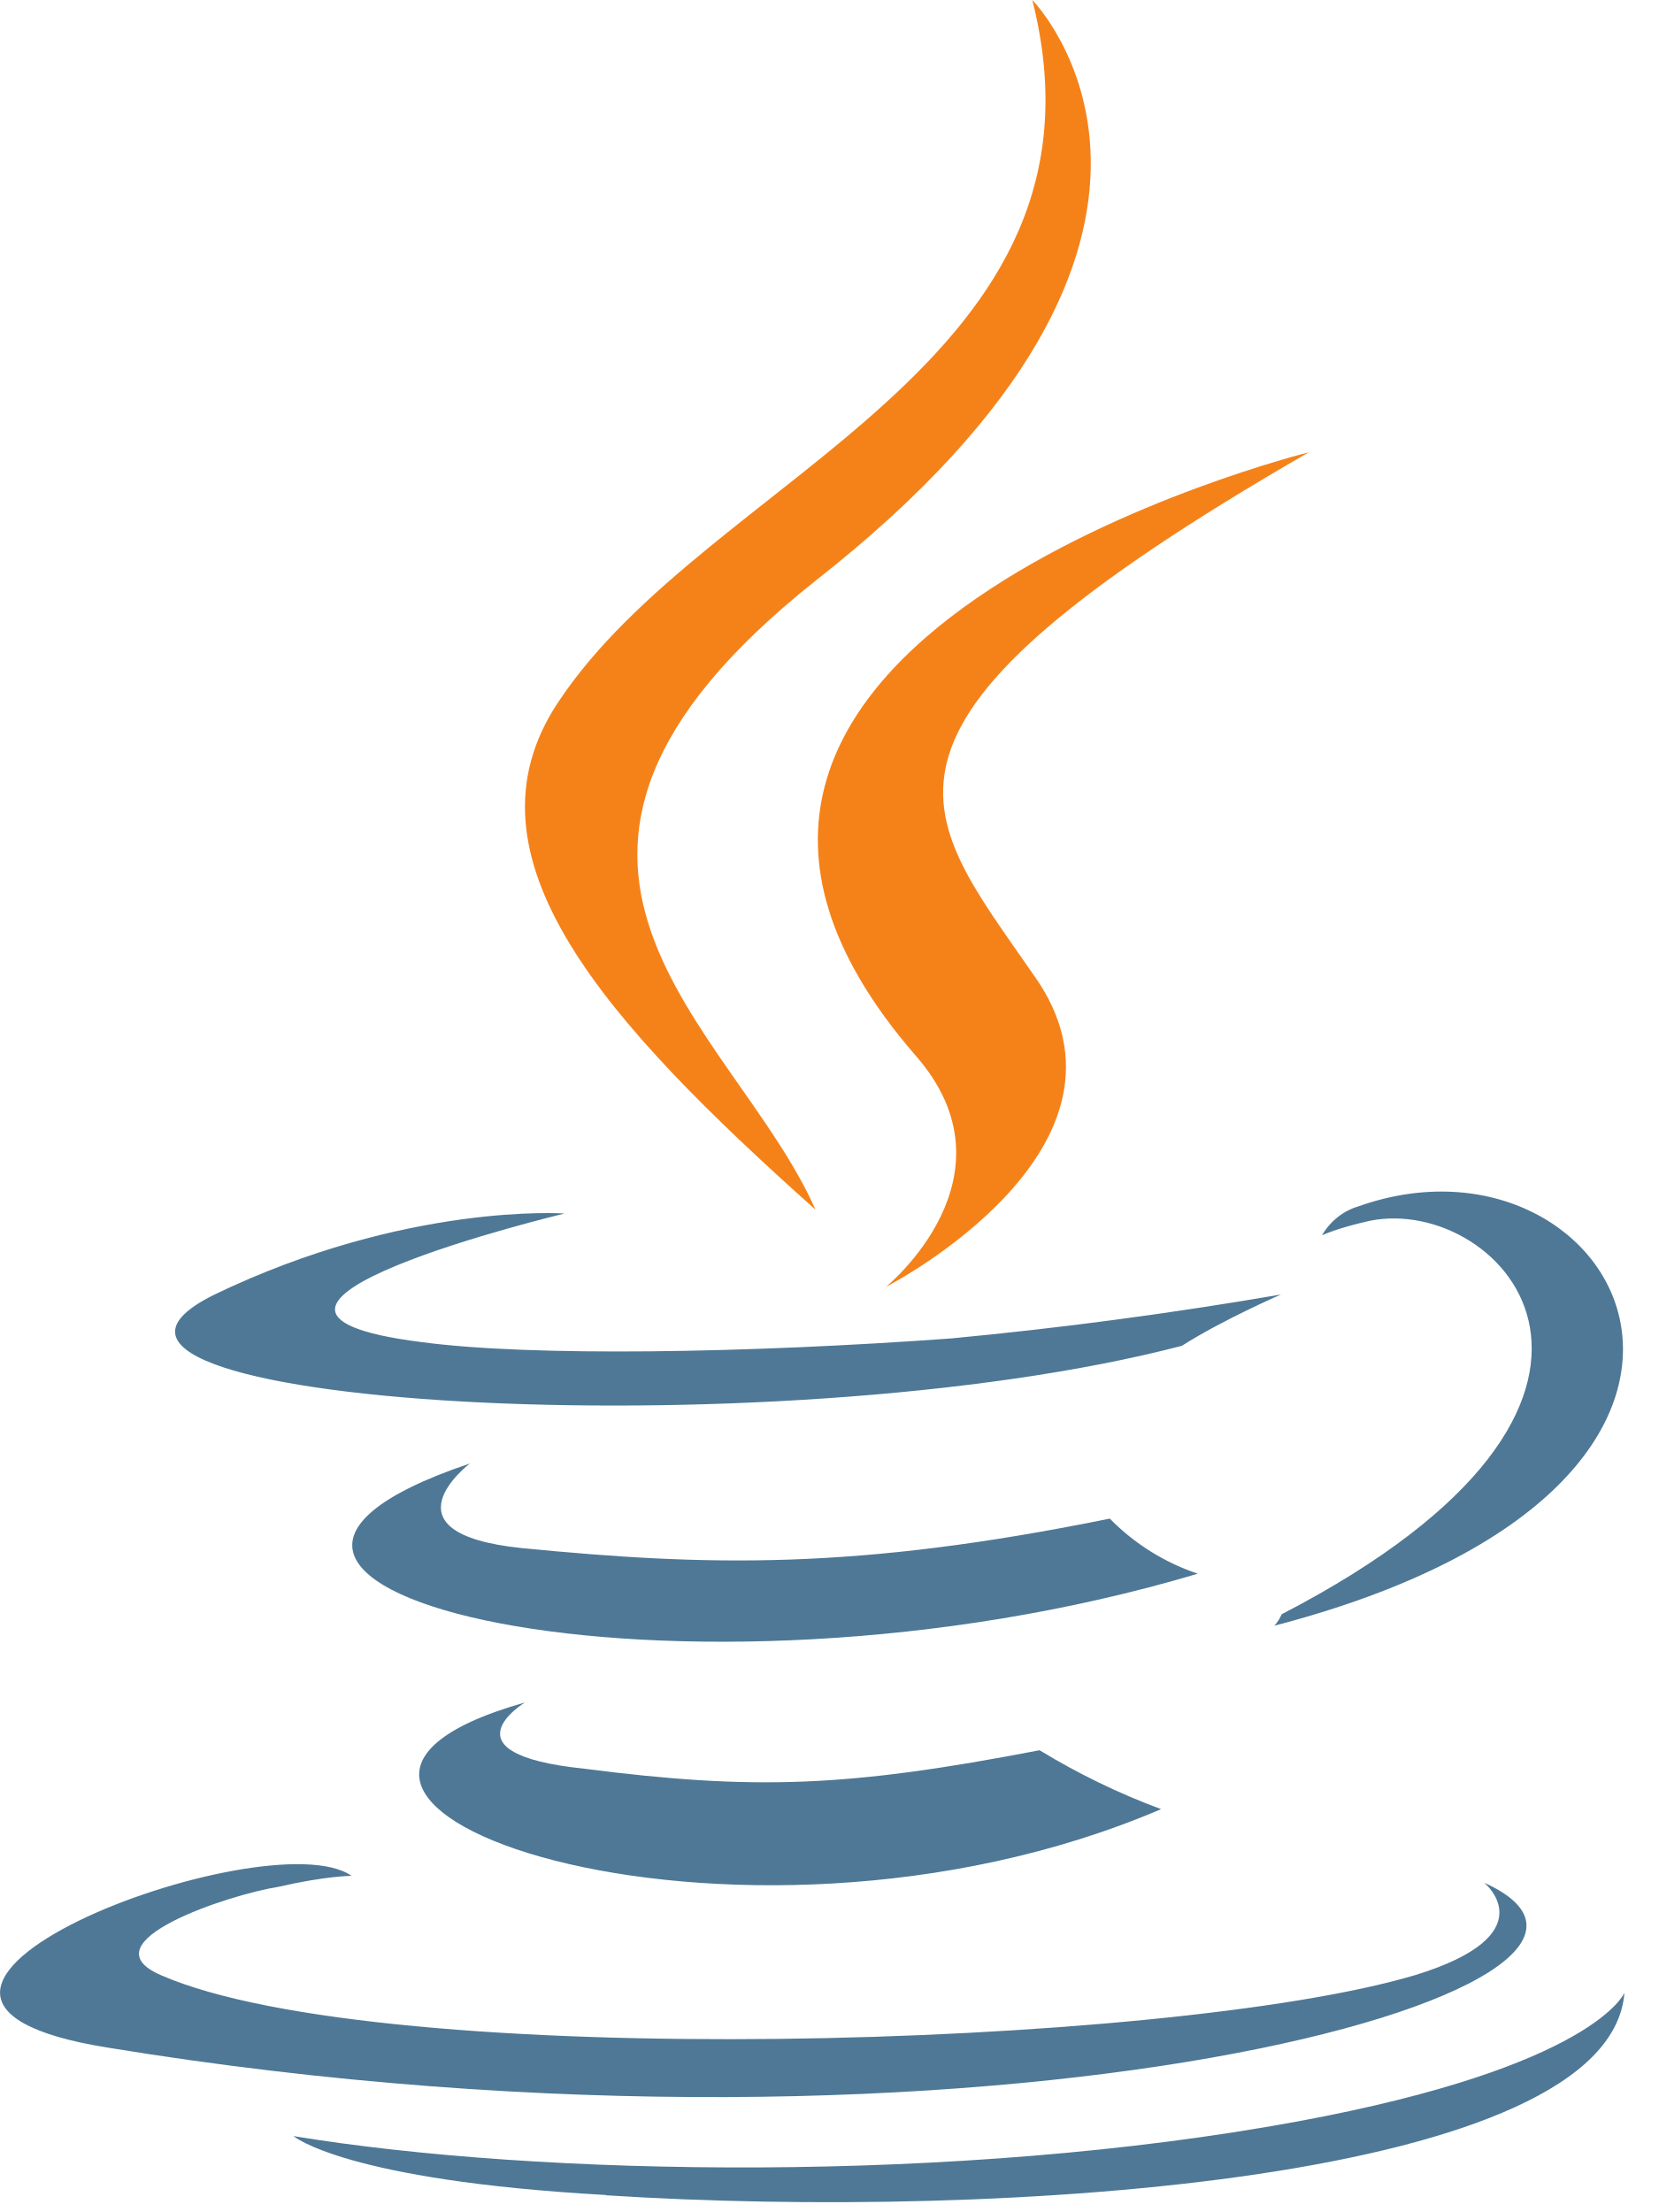
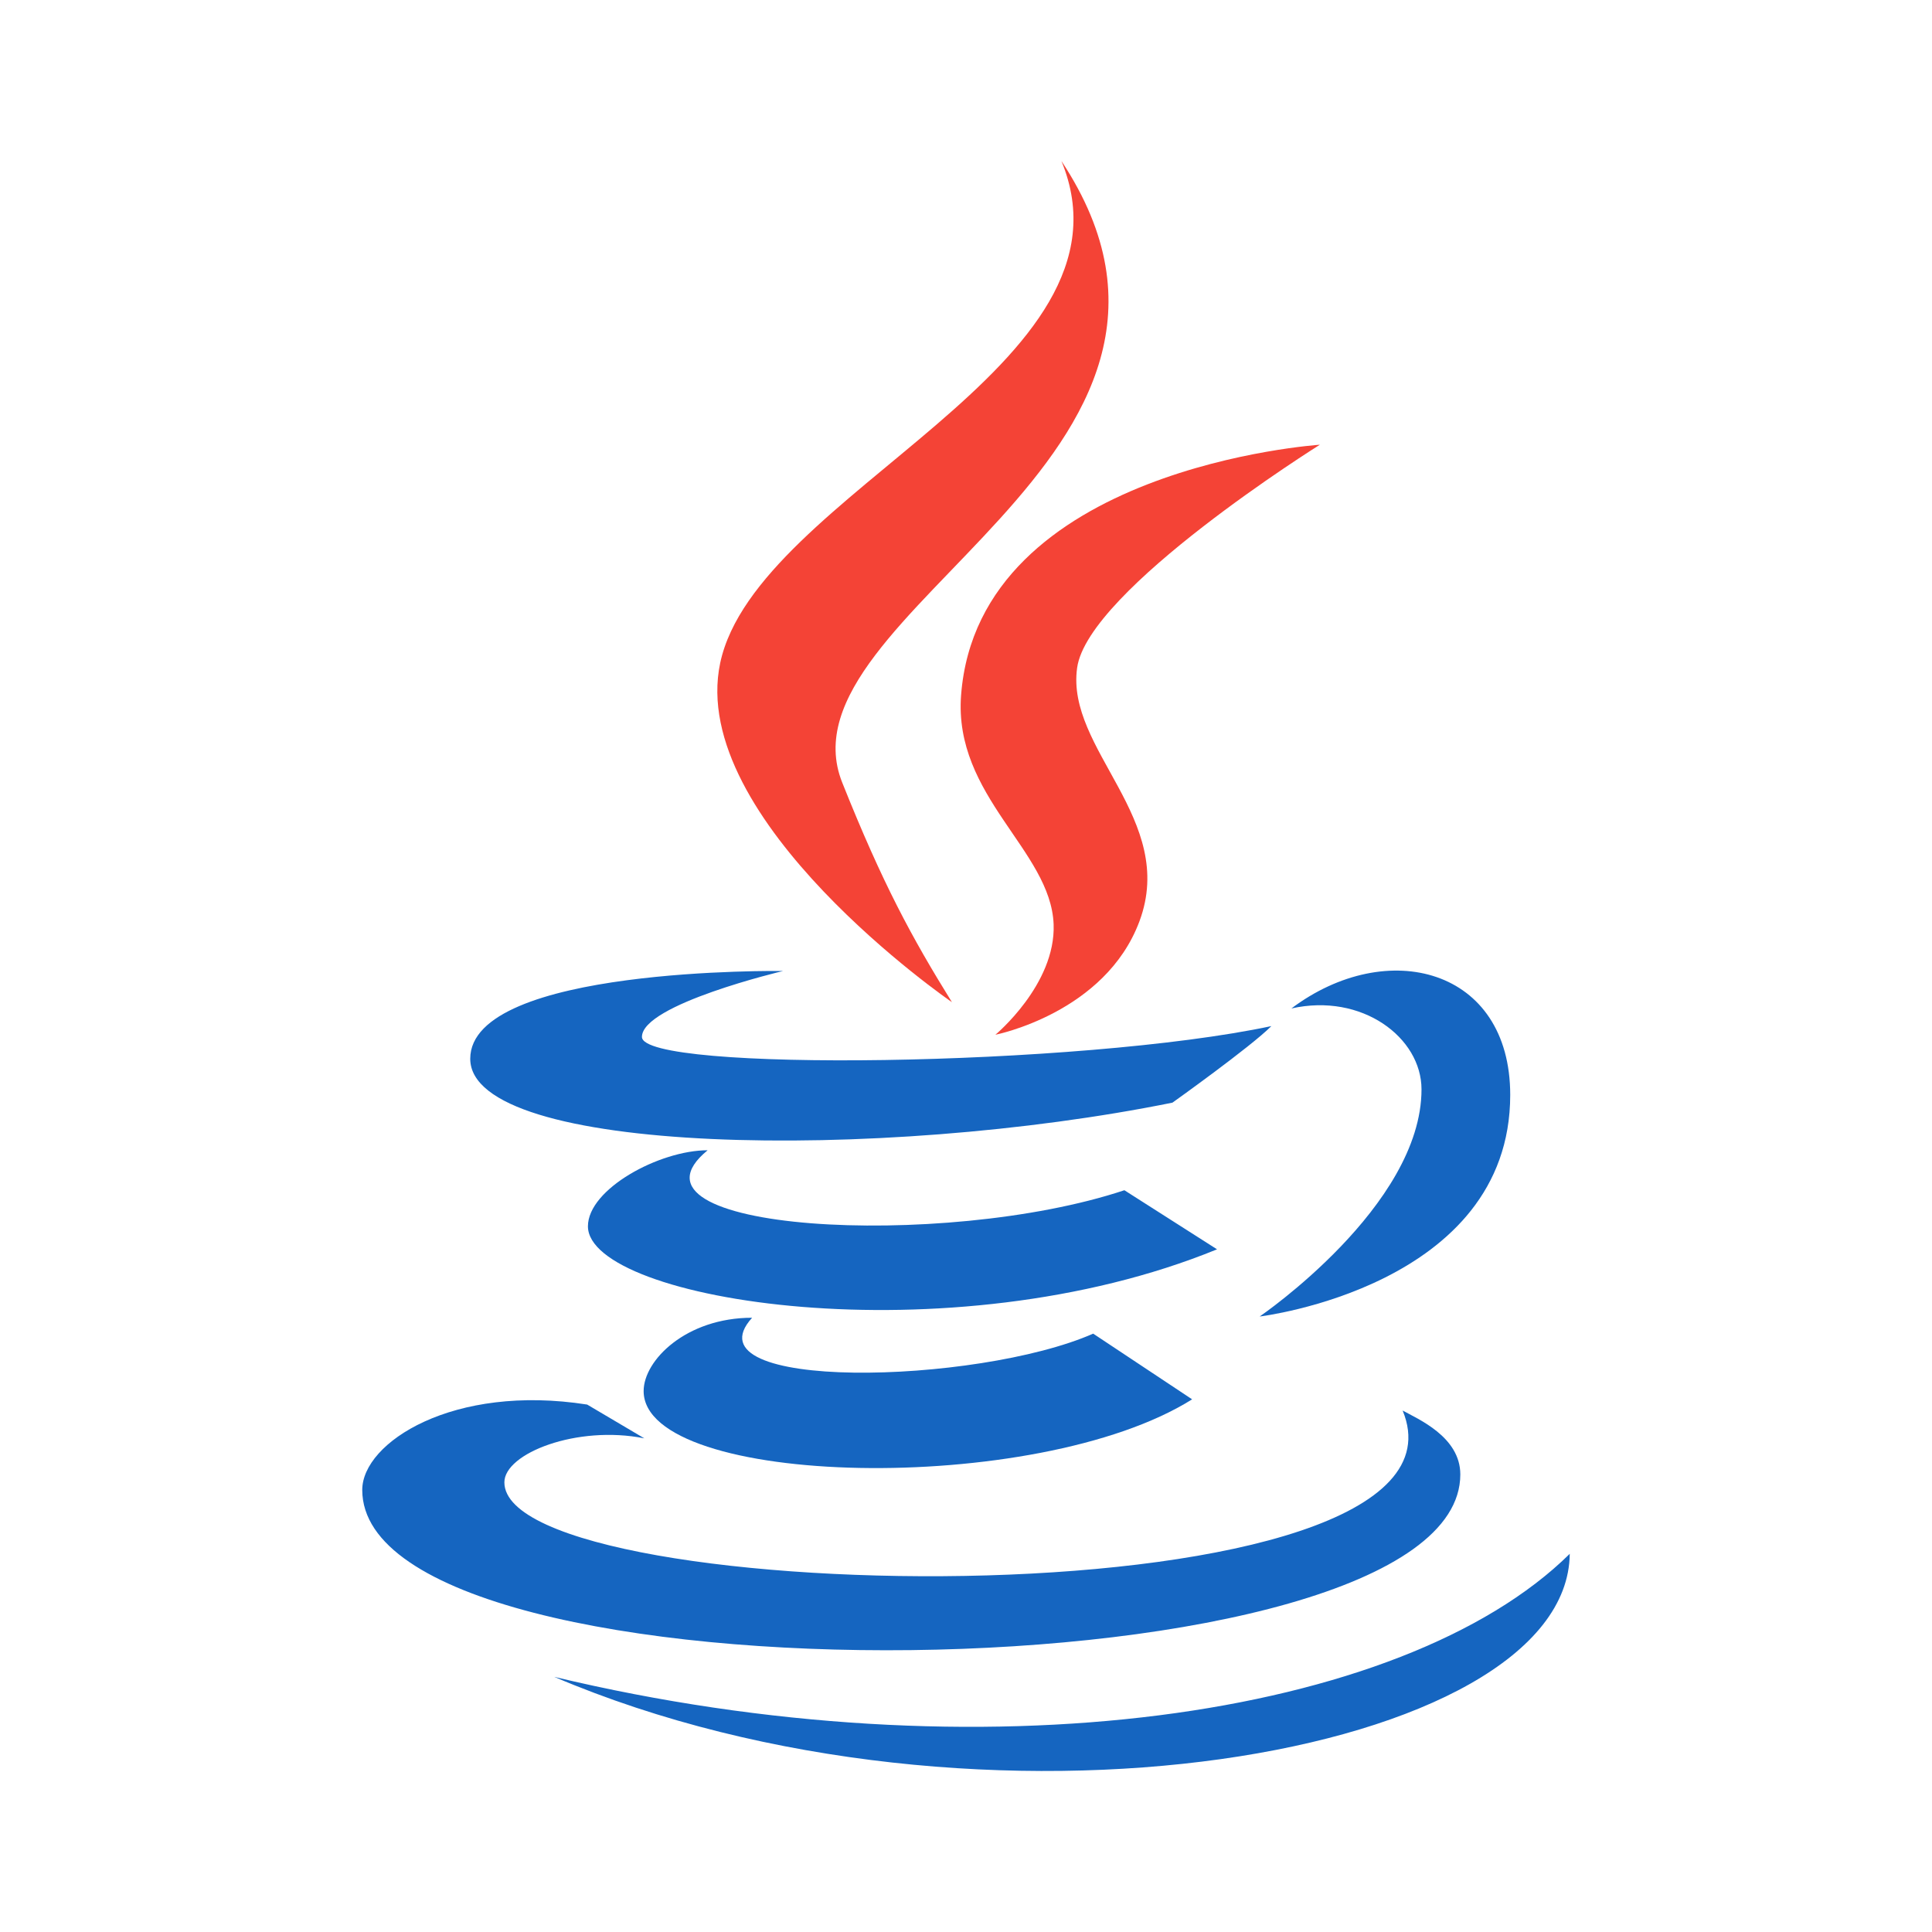
- <svg xmlns="http://www.w3.org/2000/svg" role="img" viewBox="0 0 24 32" height="32" width="24">
-   <path d="M7.594 24.629s-1.227.742.851.957c2.489.32 3.828.266 6.594-.266.559.34 1.145.625 1.758.852-6.223 2.66-14.098-.16-9.203-1.543m-.797-3.457s-1.328 1.008.746 1.223c2.71.265 4.84.32 8.512-.426a3.21 3.21 0 0 0 1.273.797C9.828 25 1.426 22.98 6.797 21.172m14.68 6.07s.906.746-1.008 1.332c-3.567 1.063-14.95 1.395-18.14 0-1.118-.48 1.01-1.172 1.694-1.277.692-.16 1.063-.16 1.063-.16-1.223-.852-8.137 1.758-3.508 2.488 12.711 2.078 23.192-.902 19.89-2.39ZM8.168 17.555s-5.797 1.39-2.074 1.86c1.597.214 4.734.16 7.66-.052a63.17 63.17 0 0 0 4.777-.636s-.851.37-1.433.742c-5.907 1.543-17.235.851-13.993-.742 2.766-1.332 5.055-1.172 5.055-1.172Zm10.375 5.797c5.957-3.086 3.191-6.075 1.277-5.692-.48.106-.695.211-.695.211s.16-.316.535-.422c3.774-1.332 6.754 3.988-1.226 6.07 0 0 .054-.05.105-.16Zm-9.777 8.406c5.746.37 14.523-.215 14.734-2.93 0 0-.426 1.067-4.734 1.863-4.895.903-10.957.797-14.52.211 0 0 .742.641 4.52.852Zm0 0" fill="rgb(30.588%, 47.059%, 58.824%)" />
-   <path d="M14.934 0s3.3 3.352-3.137 8.402c-5.16 4.098-1.172 6.438 0 9.098-3.031-2.71-5.211-5.105-3.723-7.34 2.18-3.3 8.192-4.887 6.86-10.16m-1.692 15.266c1.543 1.754-.426 3.351-.426 3.351s3.938-2.02 2.13-4.523c-1.65-2.39-2.926-3.563 3.988-7.551 0 0-10.903 2.71-5.692 8.723m0 0" fill="rgb(96.078%, 50.98%, 9.804%)" />
+ <svg xmlns="http://www.w3.org/2000/svg" viewBox="0 0 48 48" width="32px" height="32px">
+   <path fill="#F44336" d="M23.65,24.898c-0.998-1.609-1.722-2.943-2.725-5.455C19.229,15.2,31.24,11.366,26.37,3.999c2.111,5.089-7.577,8.235-8.477,12.473C17.07,20.37,23.645,24.898,23.65,24.898z" />
+   <path fill="#F44336" d="M23.878,17.27c-0.192,2.516,2.229,3.857,2.299,5.695c0.056,1.496-1.447,2.743-1.447,2.743s2.728-0.536,3.579-2.818c0.945-2.534-1.834-4.269-1.548-6.298c0.267-1.938,6.031-5.543,6.031-5.543S24.311,11.611,23.878,17.27z" />
+   <g>
+     <path fill="#1565C0" d="M32.084 25.055c1.754-.394 3.233.723 3.233 2.01 0 2.901-4.021 5.643-4.021 5.643s6.225-.742 6.225-5.505C37.521 24.053 34.464 23.266 32.084 25.055zM29.129 27.395c0 0 1.941-1.383 2.458-1.902-4.763 1.011-15.638 1.147-15.638.269 0-.809 3.507-1.638 3.507-1.638s-7.773-.112-7.773 2.181C11.683 28.695 21.858 28.866 29.129 27.395z" />
+     <path fill="#1565C0" d="M27.935,29.571c-4.509,1.499-12.814,1.02-10.354-0.993c-1.198,0-2.974,0.963-2.974,1.889c0,1.857,8.982,3.291,15.63,0.572L27.935,29.571z" />
+     <path fill="#1565C0" d="M18.686,32.739c-1.636,0-2.695,1.054-2.695,1.822c0,2.391,9.76,2.632,13.627,0.205l-2.458-1.632C24.271,34.404,17.014,34.579,18.686,32.739z" />
+     <path fill="#1565C0" d="M36.281,36.632c0-0.936-1.055-1.377-1.433-1.588c2.228,5.373-22.317,4.956-22.317,1.784c0-0.721,1.807-1.427,3.477-1.093l-1.42-0.839C11.26,34.374,9,35.837,9,37.017C9,42.52,36.281,42.255,36.281,36.632z" />
+     <path fill="#1565C0" d="M39,38.604c-4.146,4.095-14.659,5.587-25.231,3.057C24.341,46.164,38.95,43.628,39,38.604z" />
+   </g>
</svg>
